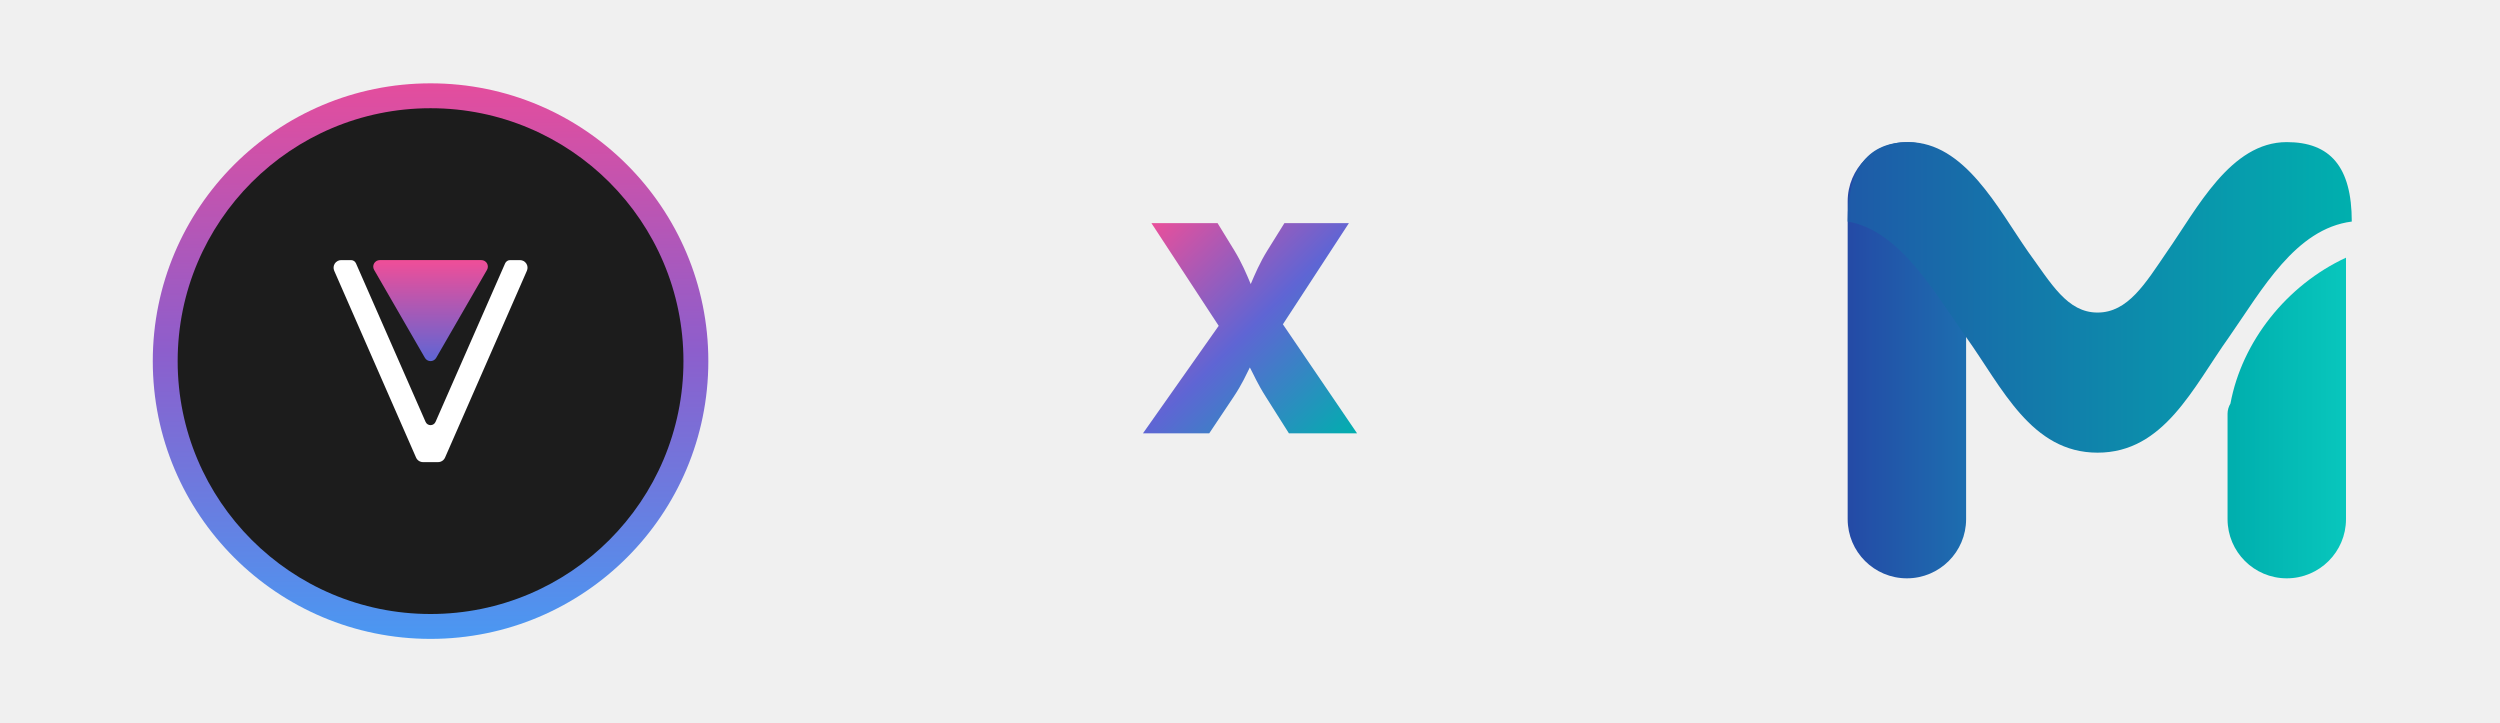
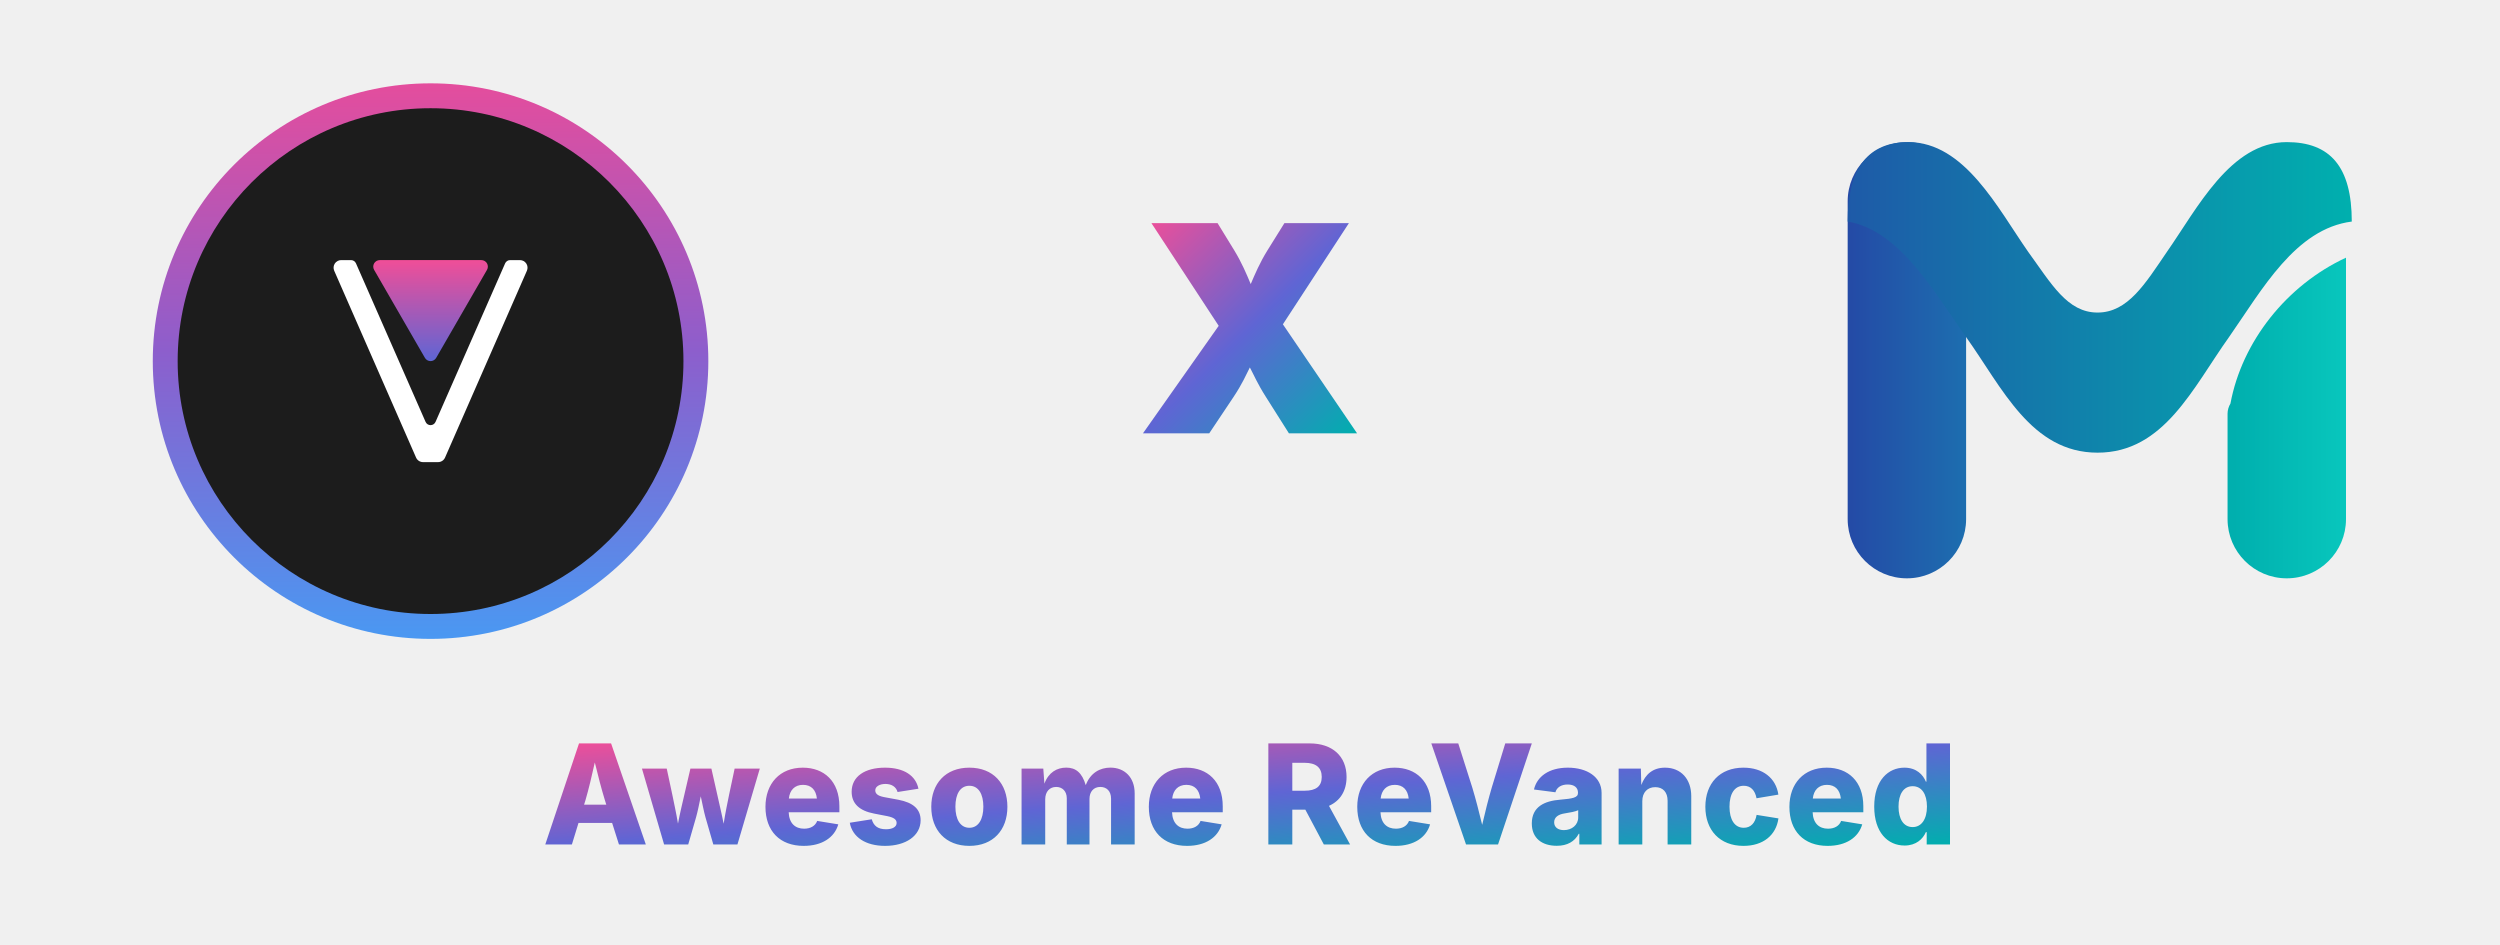
- <svg xmlns="http://www.w3.org/2000/svg" width="900" height="260" viewBox="0 0 900 260" role="img" aria-labelledby="title desc">
+ <svg xmlns="http://www.w3.org/2000/svg" width="900" height="340" viewBox="0 0 900 340" role="img" aria-labelledby="title desc">
  <defs>
    <linearGradient id="crossGradient" x1="0" y1="0" x2="1" y2="1">
      <stop offset="0" stop-color="#F04E98" />
      <stop offset="0.5" stop-color="#5F65D4" />
      <stop offset="1" stop-color="#00AFAE" />
    </linearGradient>
    <linearGradient id="revancedRing" x1="480" y1="0" x2="480" y2="960" gradientUnits="userSpaceOnUse">
      <stop offset="0" stop-color="#E44D9D" />
      <stop offset="0.48" stop-color="#8D5ECC" />
      <stop offset="1" stop-color="#4A98F2" />
    </linearGradient>
    <linearGradient id="revancedDiamond" x1="0" y1="0" x2="1" y2="0" gradientUnits="userSpaceOnUse" gradientTransform="matrix(0 -60.1151 60.1151 0 129.816 83.2658)">
      <stop offset="0" stop-color="#F04E98" />
      <stop offset="0.5" stop-color="#5F65D4" />
      <stop offset="1" stop-color="#4E98F0" />
    </linearGradient>
    <linearGradient id="morpheLetter" x1="83" y1="216" x2="429" y2="216" gradientUnits="userSpaceOnUse">
      <stop offset="0" stop-color="#1E5AA8" />
      <stop offset="1" stop-color="#00AFAE" />
    </linearGradient>
    <linearGradient id="morpheLeft" x1="83" y1="258" x2="163" y2="258" gradientUnits="userSpaceOnUse">
      <stop offset="0" stop-color="#244AA6" />
      <stop offset="1" stop-color="#1D6DAF" />
    </linearGradient>
    <linearGradient id="morpheRight" x1="350" y1="282" x2="429" y2="282" gradientUnits="userSpaceOnUse">
      <stop offset="0" stop-color="#00AFAE" />
      <stop offset="1" stop-color="#08C7BD" />
    </linearGradient>
  </defs>
  <g id="revanced-icon" transform="translate(55 30) scale(0.208333)">
    <circle cx="480" cy="480" r="480" fill="url(#revancedRing)" />
    <circle cx="480" cy="480" r="437" fill="#1C1C1C" />
    <g transform="scale(3.75)">
      <g transform="translate(0 -0.0493818)">
        <path d="M172.397,86.408C172.871,85.326 172.767,84.078 172.12,83.089C171.474,82.1 170.372,81.504 169.191,81.504L164.658,81.504C163.666,81.504 162.768,82.091 162.369,82.999C158.379,92.086 137.322,140.046 130.289,156.064C129.89,156.972 128.992,157.559 128,157.559C127.008,157.559 126.11,156.972 125.711,156.064C118.678,140.046 97.62,92.086 93.631,82.999C93.232,82.091 92.334,81.504 91.342,81.504L86.809,81.504C85.628,81.504 84.526,82.1 83.879,83.089C83.233,84.078 83.129,85.326 83.603,86.408C91.141,103.614 116.202,160.815 121.322,172.499C121.88,173.772 123.138,174.595 124.528,174.595L131.472,174.595C132.862,174.595 134.12,173.772 134.678,172.499C139.797,160.815 164.859,103.614 172.397,86.408Z" fill="#FFFFFF" />
      </g>
      <g transform="matrix(-1.54007 0 0 -1.54007 327.925 209.689)">
        <path d="M128.129,54.017C128.477,53.414 129.12,53.043 129.816,53.043C130.512,53.043 131.155,53.414 131.503,54.017C135.035,60.134 143.171,74.227 146.703,80.344C147.051,80.947 147.051,81.689 146.703,82.292C146.355,82.894 145.712,83.266 145.016,83.266L114.616,83.266C113.92,83.266 113.277,82.894 112.929,82.292C112.581,81.689 112.581,80.947 112.929,80.344C116.461,74.227 124.597,60.134 128.129,54.017Z" fill="url(#revancedDiamond)" />
      </g>
    </g>
  </g>
  <text x="450" y="156" text-anchor="middle" font-family="Inter, Segoe UI, Arial, sans-serif" font-size="104" font-weight="900" fill="url(#crossGradient)" letter-spacing="2">X</text>
  <g id="morphe-icon" transform="translate(622 -5) scale(0.52)">
    <path d="M83,149c0,-22.644 18.356,-41 41,-41c22.644,0 41,18.356 41,41v220c0,22.644 -18.356,41 -41,41c-22.644,0 -41,-18.356 -41,-41z" fill="url(#morpheLeft)" />
    <path d="M348,289c8,-43 39,-82 80,-101v181c0,22.644 -18.356,41 -41,41c-22.644,0 -41,-18.356 -41,-41v-73c0,-2.349 0.753,-4.981 2,-7z" fill="url(#morpheRight)" />
    <path d="M125,108c39,0 62,46 83,76c16,22 27,42 48,42c21,0 33,-20 48,-42c21,-30 44,-76 83,-76c30,0 45,17 45,55c-39,5 -62,47 -85,80c-25,35 -45,80 -91,80c-46,0 -66,-45 -91,-80c-22,-31 -46,-74 -82,-80c0,-38 15,-55 42,-55z" fill="url(#morpheLetter)" />
  </g>
+   <text x="450" y="304" text-anchor="middle" font-family="Inter, Segoe UI, Arial, sans-serif" font-size="50" font-weight="800" fill="url(#crossGradient)" letter-spacing="0.5">Awesome ReVanced</text>
</svg>
